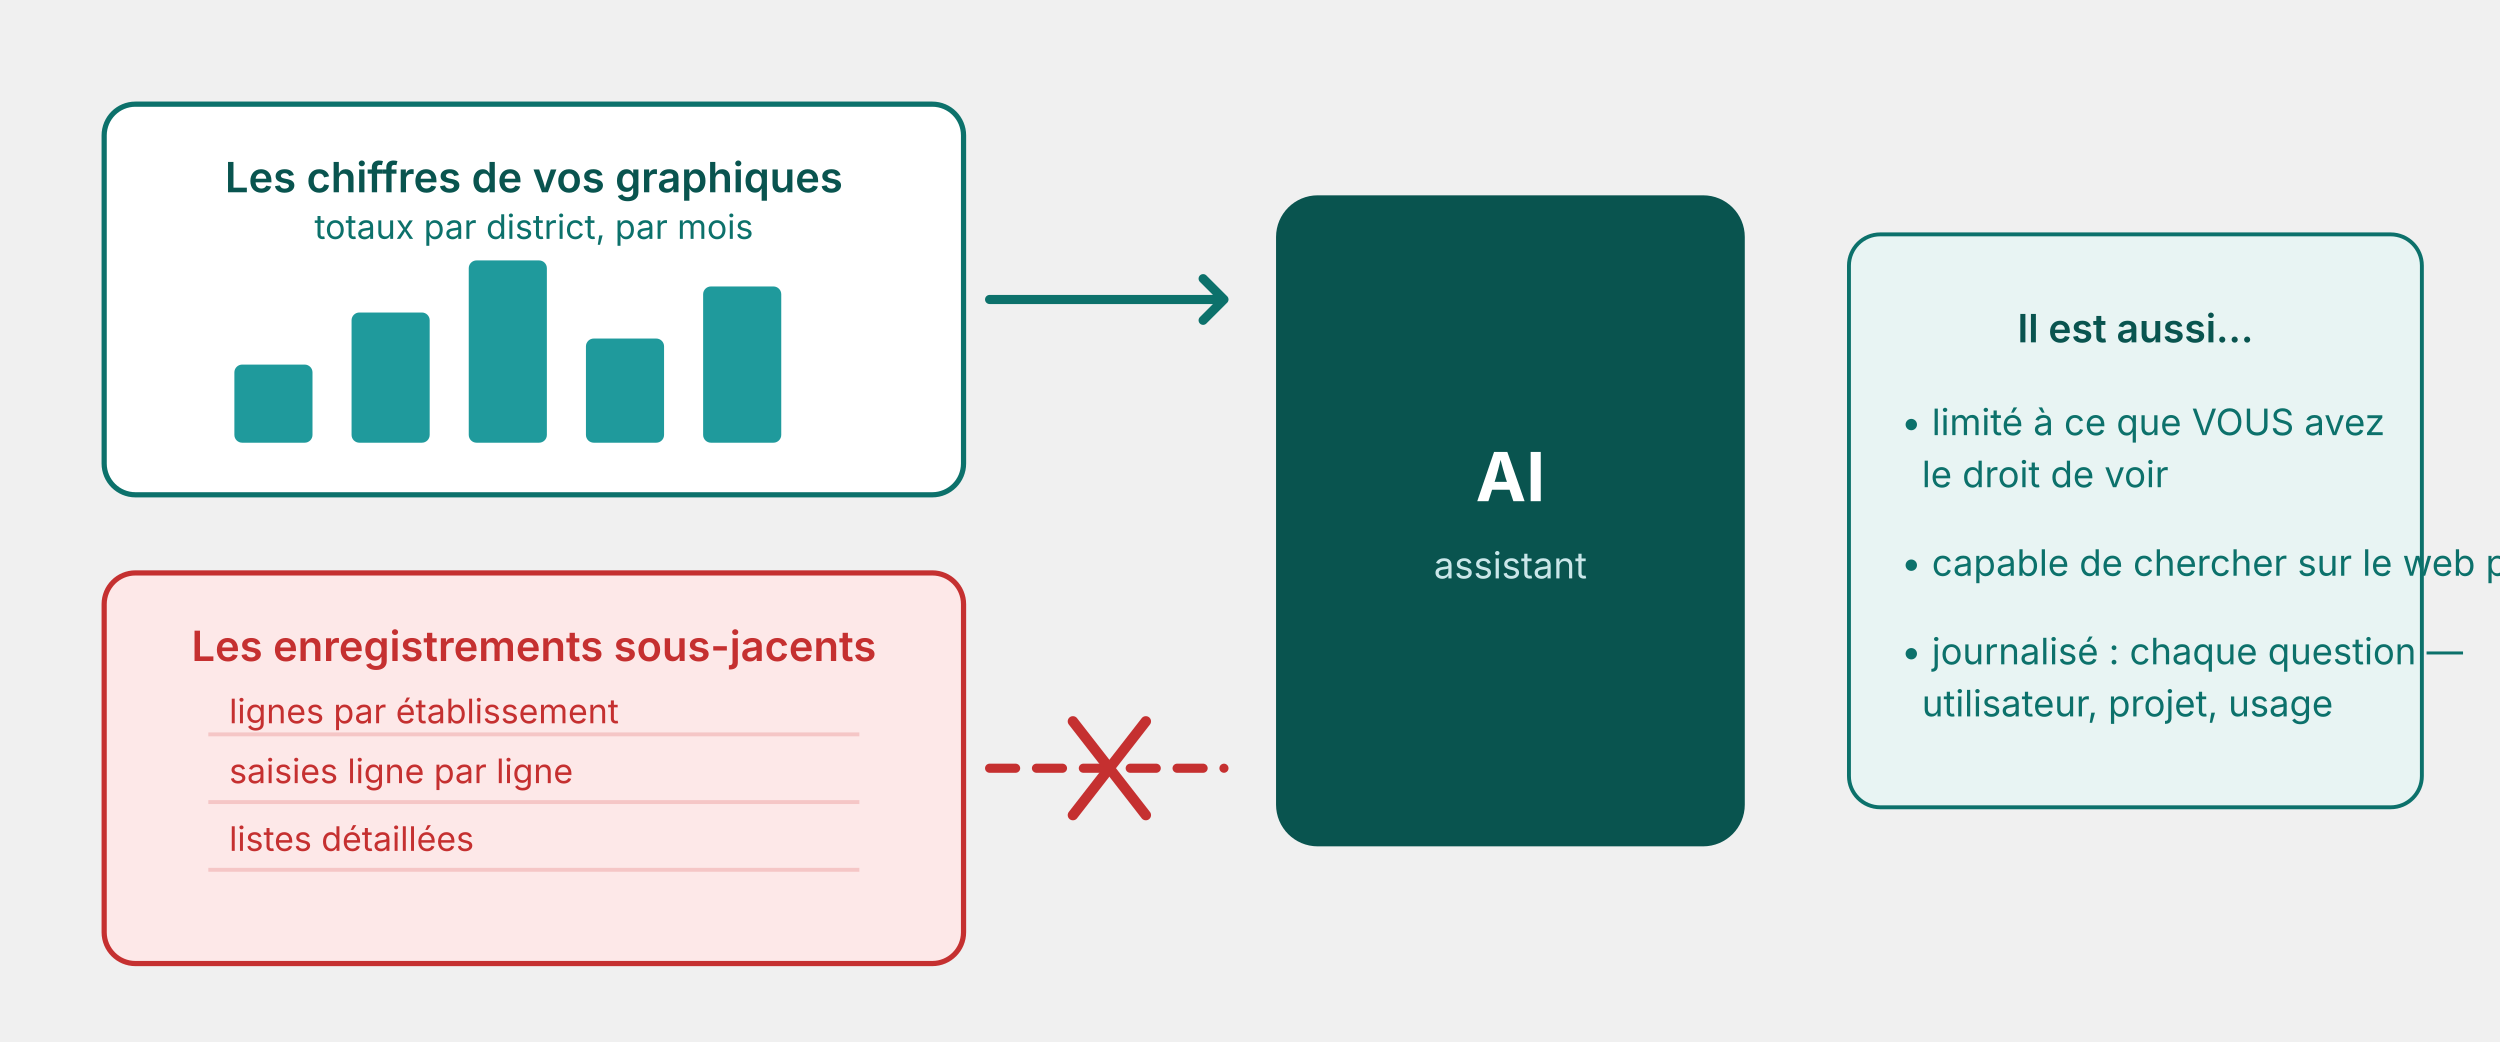
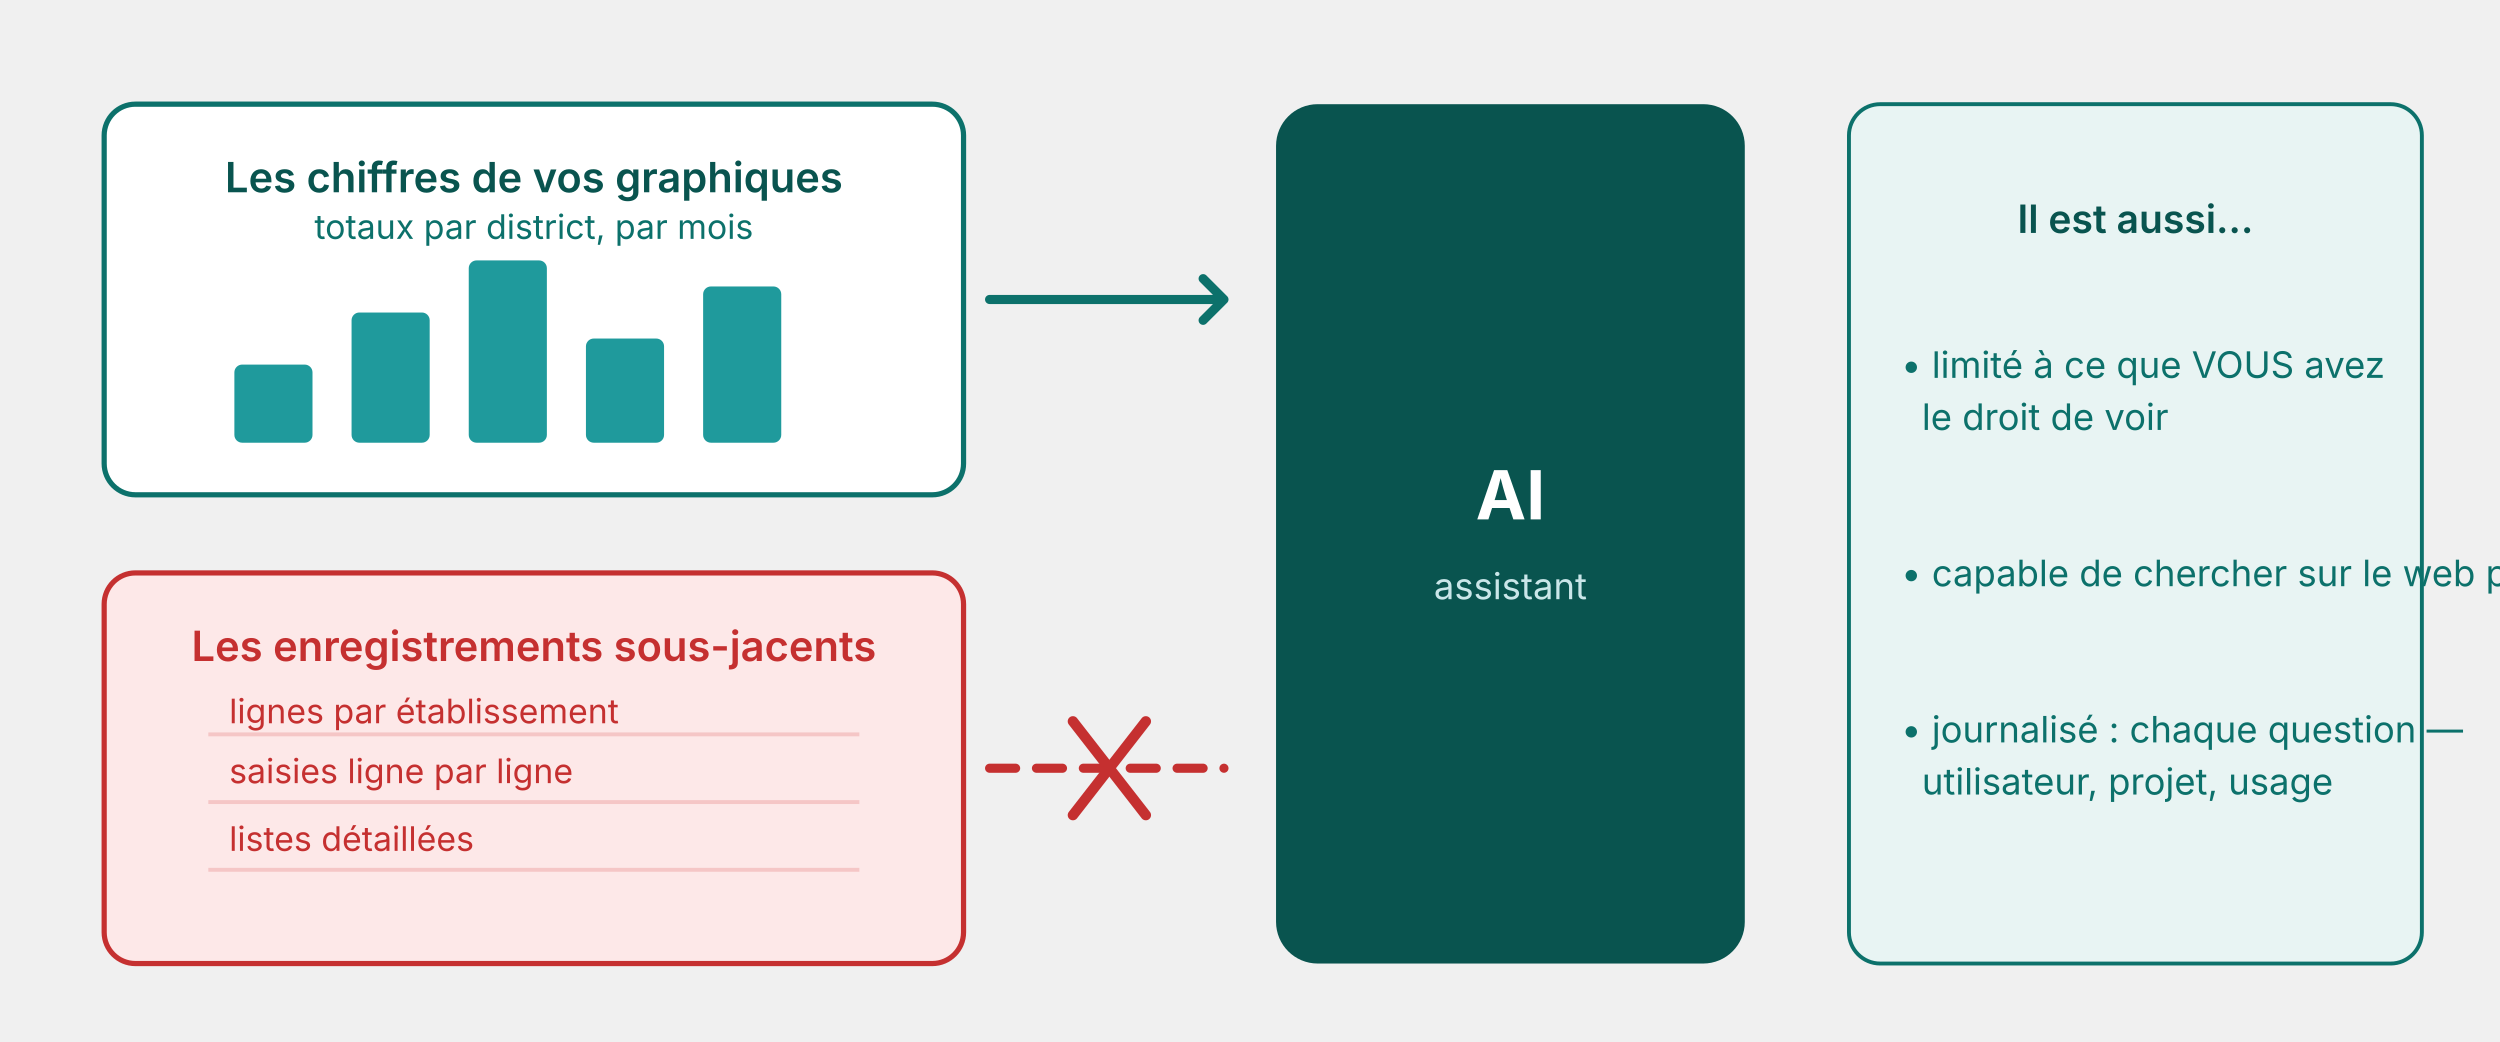
<svg xmlns="http://www.w3.org/2000/svg" viewBox="0 0 960 400" font-family="Inter, sans-serif">
  <g transform="translate(40,40)">
    <rect x="0" y="0" width="330" height="150" rx="12" fill="#FFFFFF" stroke="#0C716B" stroke-width="2" />
    <text x="165" y="28" text-anchor="middle" dominant-baseline="central" fill="#09544F" font-size="16" font-weight="600">Les chiffres de vos graphiques</text>
    <g fill="#1F9A9C">
      <rect x="50" y="100" width="30" height="30" rx="3" />
      <rect x="95" y="80" width="30" height="50" rx="3" />
      <rect x="140" y="60" width="30" height="70" rx="3" />
      <rect x="185" y="90" width="30" height="40" rx="3" />
      <rect x="230" y="70" width="30" height="60" rx="3" />
    </g>
    <text x="165" y="47" text-anchor="middle" dominant-baseline="central" fill="#0C716B" font-size="13">totaux par district, par mois</text>
  </g>
  <g transform="translate(40,220)">
    <rect x="0" y="0" width="330" height="150" rx="12" fill="#FDE8E8" stroke="#C53030" stroke-width="2" />
    <text x="165" y="28" text-anchor="middle" dominant-baseline="central" fill="#C53030" font-size="16" font-weight="600">Les enregistrements sous-jacents</text>
    <g stroke="#F5C6C6" stroke-width="1.5">
      <line x1="40" y1="62" x2="290" y2="62" />
      <line x1="40" y1="88" x2="290" y2="88" />
      <line x1="40" y1="114" x2="290" y2="114" />
    </g>
    <g fill="#C53030" font-size="13">
      <text x="48" y="53" dominant-baseline="central">lignes par établissement</text>
      <text x="48" y="76" dominant-baseline="central">saisies ligne par ligne</text>
      <text x="48" y="102" dominant-baseline="central">listes détaillées</text>
    </g>
  </g>
  <polyline points="380,115 470,115 462,107 470,115 462,123" fill="none" stroke="#0C716B" stroke-width="3.5" stroke-linecap="round" stroke-linejoin="round" />
  <g>
    <line x1="380" y1="295" x2="470" y2="295" stroke="#C53030" stroke-width="3.5" stroke-linecap="round" stroke-dasharray="10 8" />
    <g stroke="#C53030" stroke-width="4" stroke-linecap="round">
      <line x1="412" y1="277" x2="440" y2="313" />
      <line x1="440" y1="277" x2="412" y2="313" />
    </g>
  </g>
-   <g transform="translate(490,75)">
-     <rect x="0" y="0" width="180" height="250" rx="16" fill="#09544F" />
-     <text x="90" y="108" text-anchor="middle" dominant-baseline="central" fill="#FFFFFF" font-size="26" font-weight="700">AI</text>
-     <text x="90" y="142" text-anchor="middle" dominant-baseline="central" fill="#CAE6E9" font-size="14">assistant</text>
+   <g transform="translate(490,40)">
+     <rect x="0" y="0" width="180" height="330" rx="16" fill="#09544F" />
+     <text x="90" y="150" text-anchor="middle" dominant-baseline="central" fill="#FFFFFF" font-size="26" font-weight="700">AI</text>
+     <text x="90" y="185" text-anchor="middle" dominant-baseline="central" fill="#CAE6E9" font-size="14">assistant</text>
  </g>
-   <g transform="translate(710,90)">
-     <rect x="0" y="0" width="220" height="220" rx="12" fill="#E8F4F3" stroke="#0C716B" stroke-width="1.5" />
-     <text x="110" y="36" text-anchor="middle" dominant-baseline="central" fill="#09544F" font-size="15" font-weight="600">Il est aussi…</text>
+   <g transform="translate(710,40)">
+     <rect x="0" y="0" width="220" height="330" rx="12" fill="#E8F4F3" stroke="#0C716B" stroke-width="1.5" />
+     <text x="110" y="44" text-anchor="middle" dominant-baseline="central" fill="#09544F" font-size="15" font-weight="600">Il est aussi…</text>
    <g fill="#0C716B" font-size="14">
-       <text x="20" y="72" dominant-baseline="central">• limité à ce que VOUS avez</text>
-       <text x="28" y="92" dominant-baseline="central">le droit de voir</text>
-       <text x="20" y="126" dominant-baseline="central">• capable de chercher sur le web public</text>
-       <text x="20" y="160" dominant-baseline="central">• journalisé : chaque question —</text>
-       <text x="28" y="180" dominant-baseline="central">utilisateur, projet, usage</text>
+       <text x="20" y="100" dominant-baseline="central">• limité à ce que VOUS avez</text>
+       <text x="28" y="120" dominant-baseline="central">le droit de voir</text>
+       <text x="20" y="180" dominant-baseline="central">• capable de chercher sur le web public</text>
+       <text x="20" y="240" dominant-baseline="central">• journalisé : chaque question —</text>
+       <text x="28" y="260" dominant-baseline="central">utilisateur, projet, usage</text>
    </g>
  </g>
</svg>
